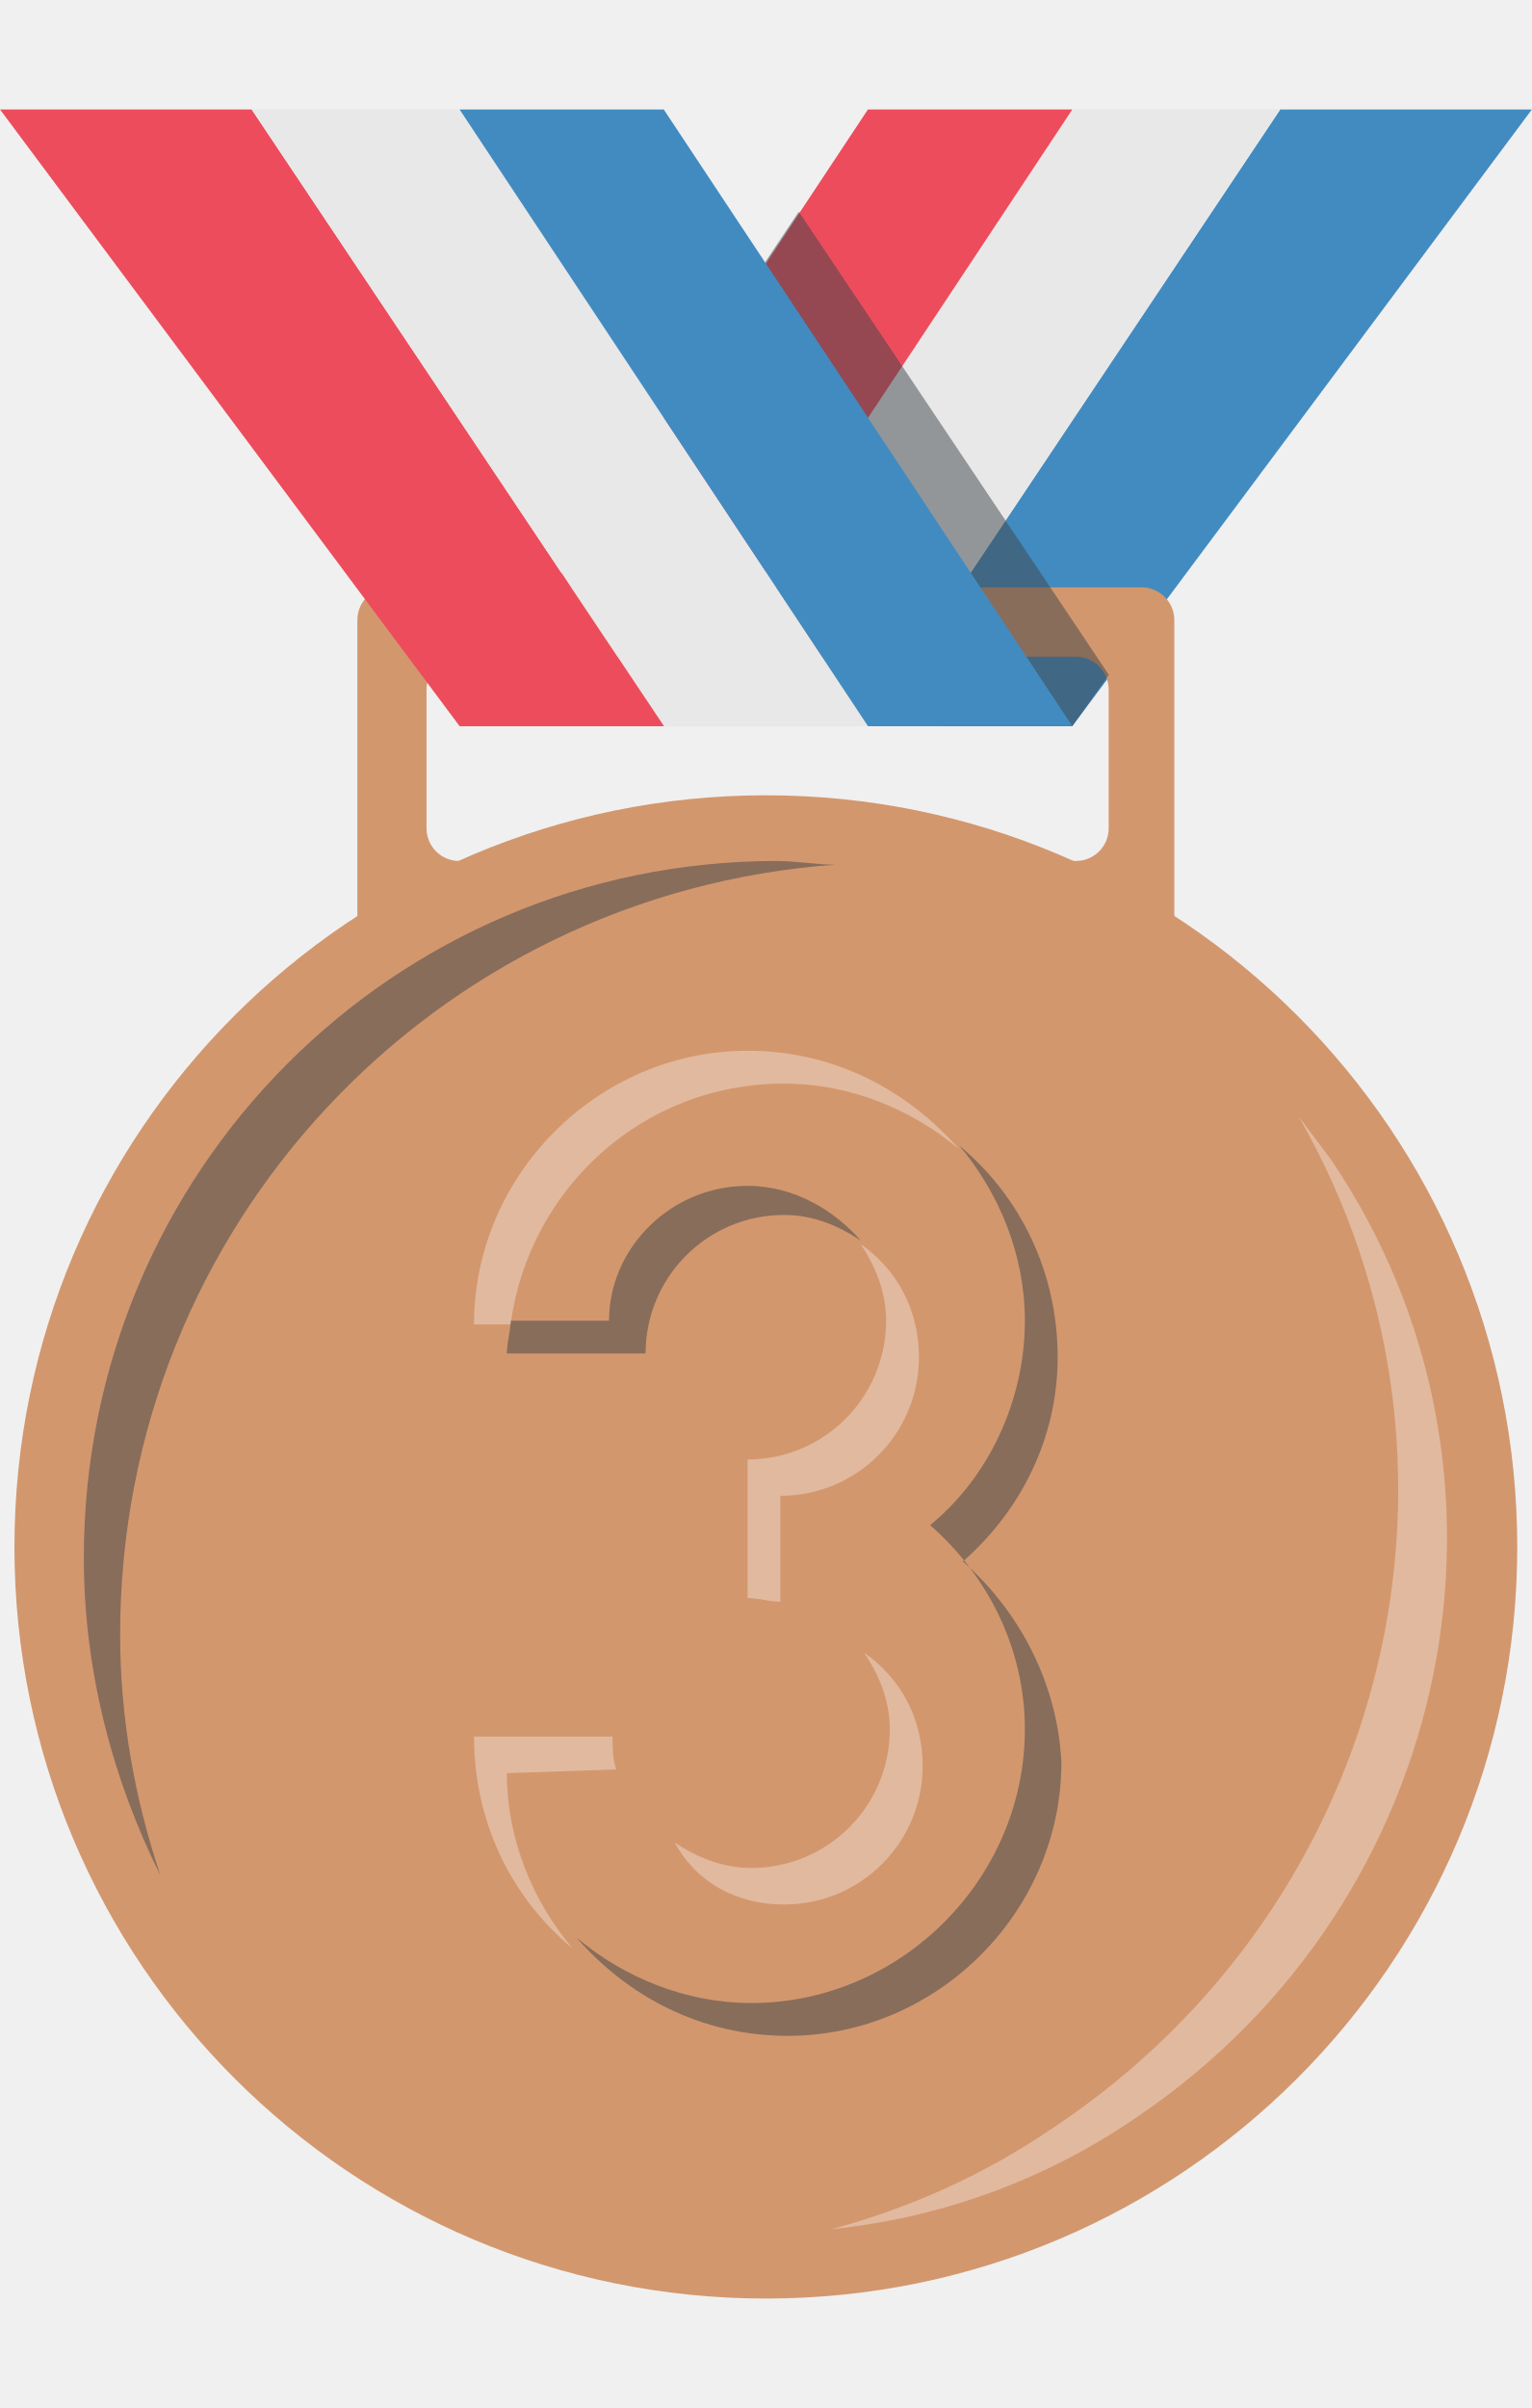
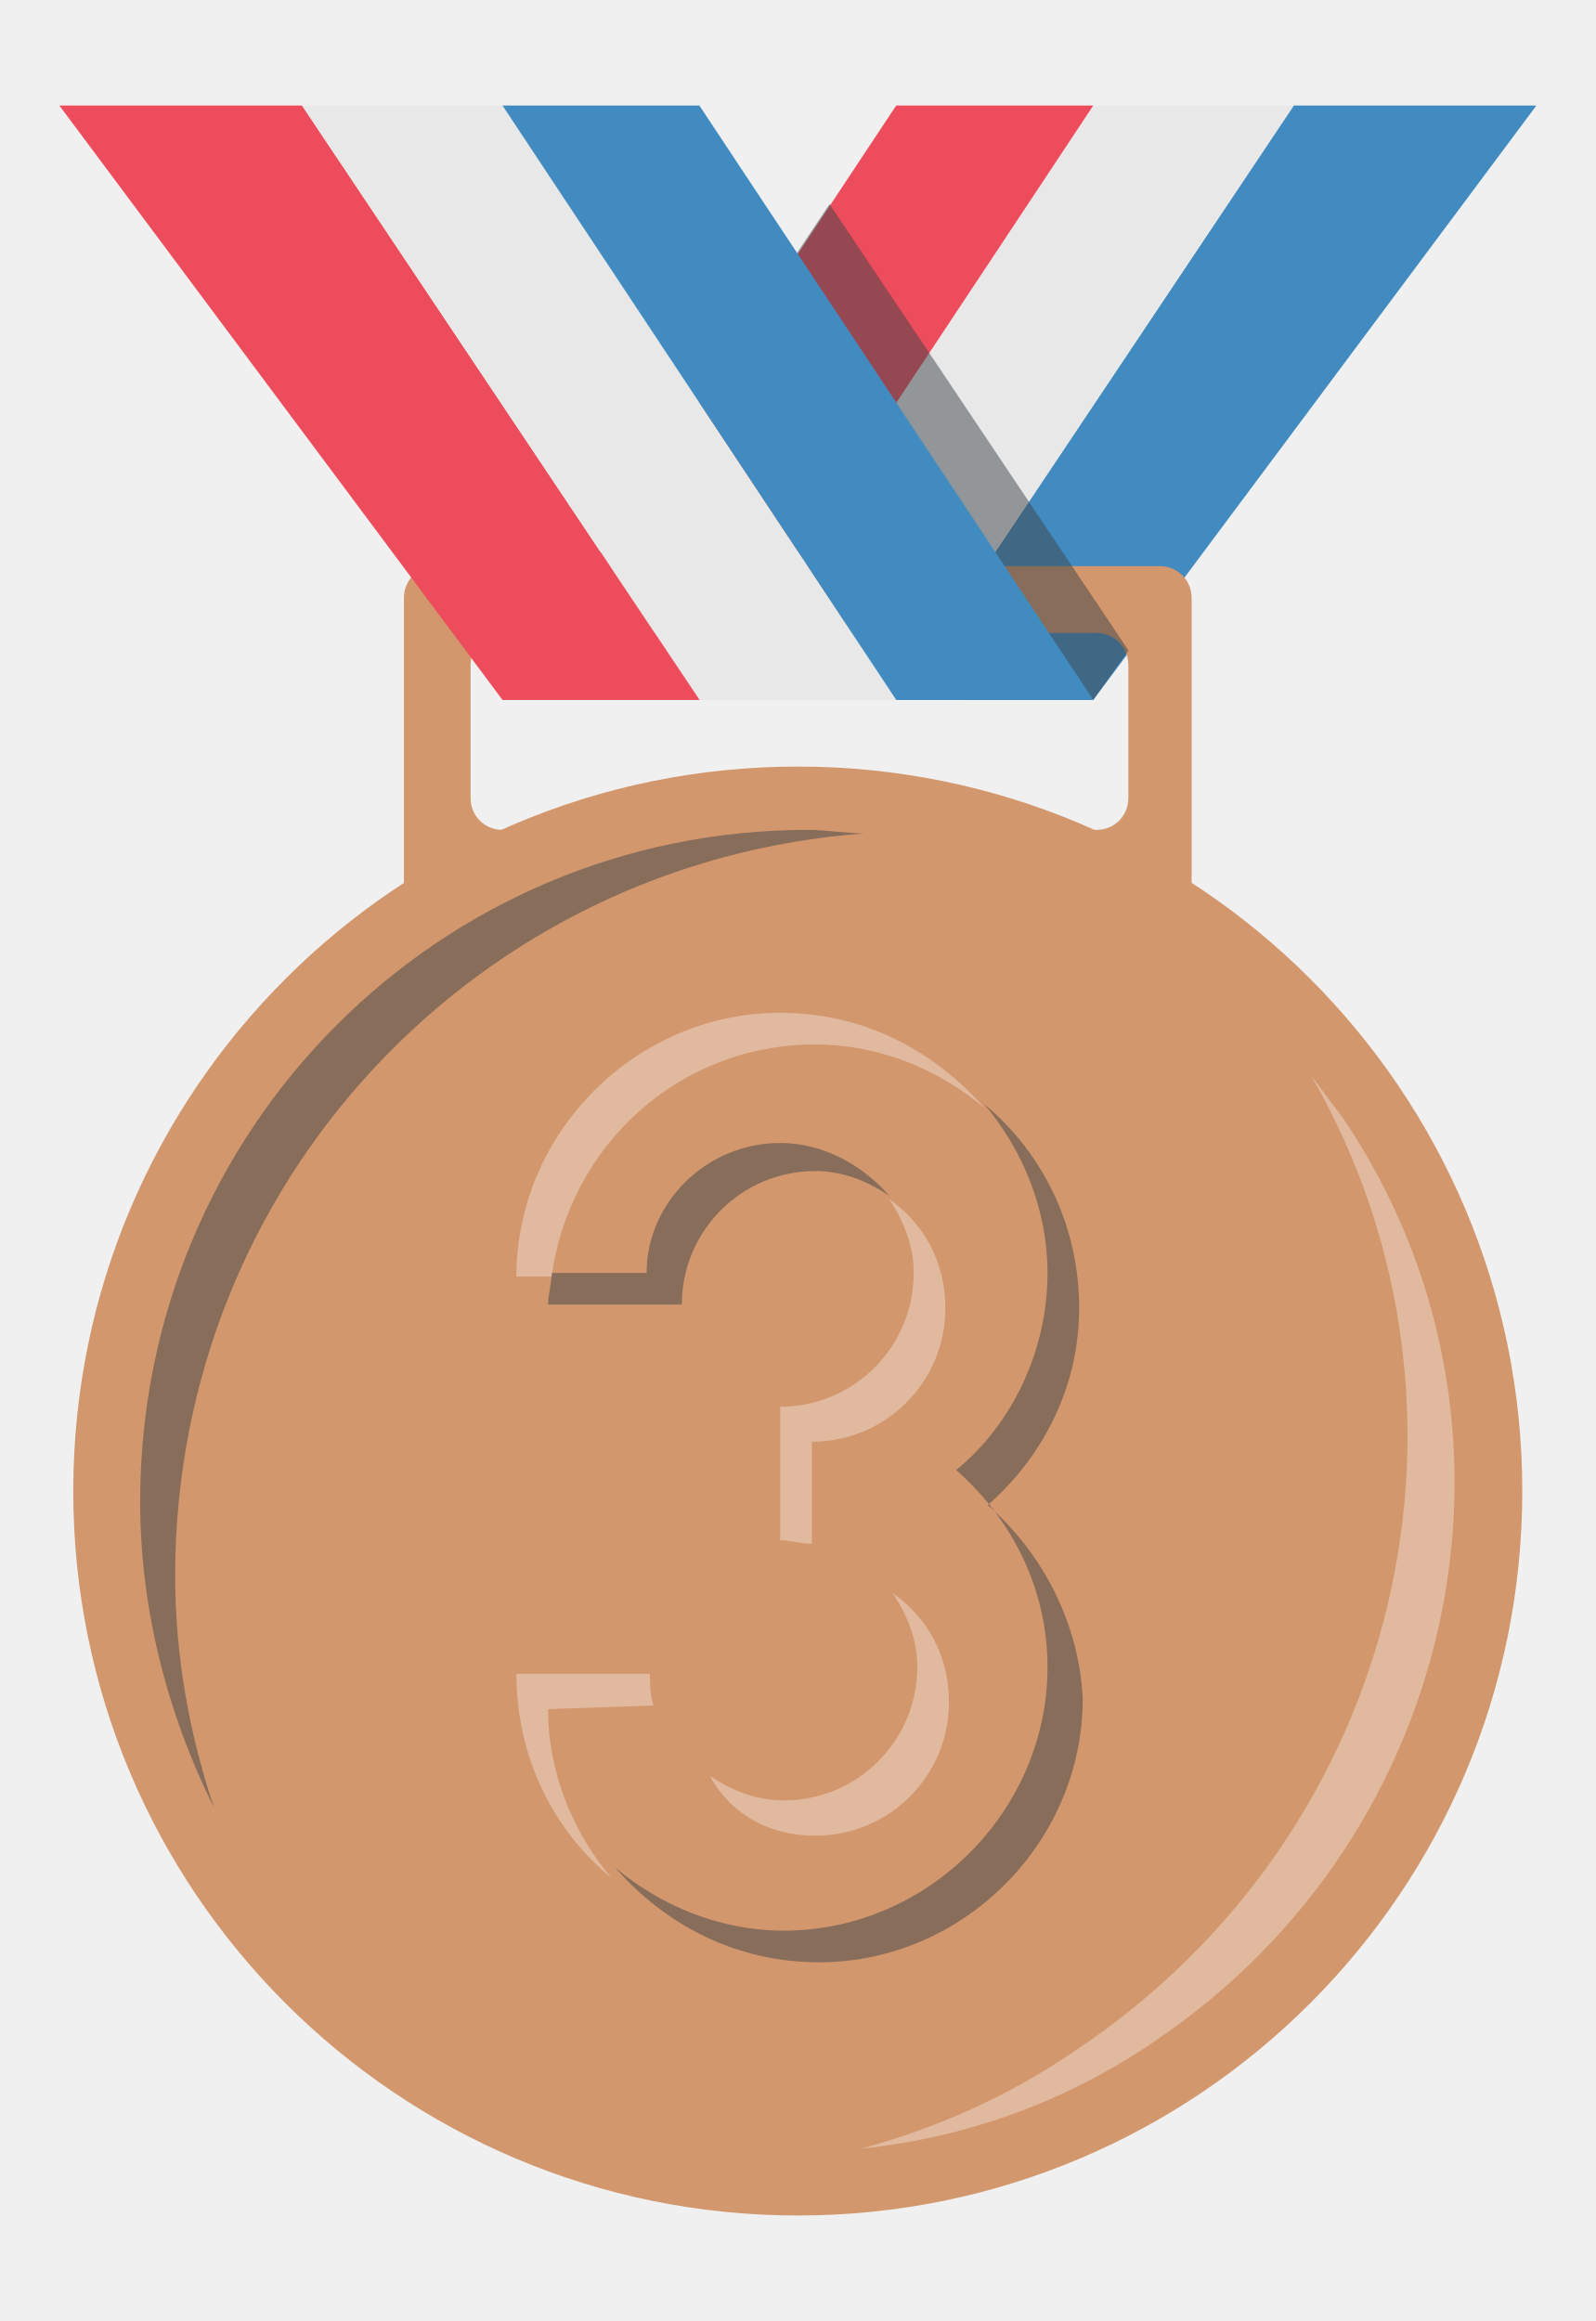
- <svg xmlns="http://www.w3.org/2000/svg" width="7" height="11" viewBox="0 0 7 11" fill="none">
+ <svg xmlns="http://www.w3.org/2000/svg" width="11" height="16" viewBox="0 0 7 11" fill="none">
  <g id="Bronze">
    <path id="Vector" d="M5.85 0.5L3.967 3.317H4.9L7 0.5H5.85Z" fill="#428BC1" />
    <path id="Vector_2" d="M4.9 0.5L3.033 3.317H3.967L5.85 0.5H4.9Z" fill="#E8E8E8" />
    <path id="Vector_3" d="M3.966 0.5L2.1 3.317H3.033L4.9 0.5H3.966Z" fill="#ED4C5C" />
    <g id="Group">
      <path id="Vector_4" d="M3.5 10.5C5.396 10.5 6.933 8.963 6.933 7.067C6.933 5.17 5.396 3.633 3.5 3.633C1.604 3.633 0.066 5.17 0.066 7.067C0.066 8.963 1.604 10.5 3.5 10.5Z" fill="#D3976E" />
      <path id="Vector_5" d="M1.783 2.683C1.699 2.683 1.633 2.75 1.633 2.833V4.233C1.633 4.317 1.699 4.383 1.783 4.383H5.216C5.299 4.383 5.366 4.317 5.366 4.233V2.833C5.366 2.75 5.299 2.683 5.216 2.683H1.783ZM5.066 3.783C5.066 3.867 4.999 3.933 4.916 3.933H2.099C2.016 3.933 1.949 3.867 1.949 3.783V3.15C1.949 3.067 2.016 3 2.099 3H4.916C4.999 3 5.066 3.067 5.066 3.15V3.783Z" fill="#D3976E" />
    </g>
    <path id="Vector_6" opacity="0.5" d="M0.549 7.467C0.549 5.6 1.983 4.083 3.816 3.95C3.733 3.95 3.633 3.933 3.549 3.933C1.799 3.933 0.383 5.35 0.383 7.117C0.383 7.633 0.516 8.133 0.733 8.567C0.616 8.217 0.549 7.85 0.549 7.467Z" fill="#3E4347" />
    <path id="Vector_7" opacity="0.33" d="M4.817 9.717C6.367 8.683 6.834 6.667 5.934 5.1L6.084 5.3C7.051 6.733 6.651 8.683 5.201 9.667C4.767 9.967 4.284 10.133 3.801 10.183C4.167 10.083 4.501 9.933 4.817 9.717Z" fill="white" />
    <path id="Vector_8" d="M2.1 3.317H3.033L1.15 0.5H0L2.1 3.317Z" fill="#ED4C5C" />
    <path id="Vector_9" d="M3.034 3.317H3.967L2.1 0.5H1.15L3.034 3.317Z" fill="#E8E8E8" />
    <path id="Vector_10" opacity="0.5" d="M3.65 0.967L3.184 1.667L4.284 3.317H4.9L5.067 3.083L3.65 0.967Z" fill="#3E4347" />
    <path id="Vector_11" d="M3.966 3.317H4.9L3.033 0.5H2.1L3.966 3.317Z" fill="#428BC1" />
    <path id="Vector_12" opacity="0.5" d="M3.416 5.417C3.066 5.417 2.783 5.7 2.783 6.033H2.333C2.333 6.083 2.316 6.133 2.316 6.183H2.95C2.95 5.833 3.233 5.55 3.583 5.55C3.716 5.55 3.833 5.6 3.933 5.667C3.816 5.533 3.633 5.417 3.416 5.417ZM4.4 7.133C4.666 6.9 4.833 6.567 4.833 6.2C4.833 5.817 4.666 5.467 4.383 5.233C4.566 5.45 4.683 5.733 4.683 6.033C4.683 6.4 4.516 6.75 4.25 6.967C4.516 7.2 4.683 7.533 4.683 7.9C4.683 8.583 4.116 9.15 3.433 9.15C3.133 9.15 2.85 9.033 2.633 8.85C2.866 9.117 3.2 9.3 3.6 9.3C4.283 9.3 4.85 8.733 4.85 8.05C4.833 7.7 4.666 7.367 4.4 7.133Z" fill="#3E4347" />
    <path id="Vector_13" opacity="0.33" d="M3.583 4.95C3.883 4.95 4.166 5.067 4.383 5.25C4.149 4.983 3.816 4.8 3.416 4.8C2.733 4.8 2.166 5.367 2.166 6.05H2.333C2.416 5.433 2.933 4.95 3.583 4.95ZM4.199 6.2C4.199 5.983 4.099 5.8 3.933 5.683C3.999 5.783 4.049 5.9 4.049 6.033C4.049 6.383 3.766 6.667 3.416 6.667V7.3C3.466 7.3 3.516 7.317 3.566 7.317V6.833C3.916 6.833 4.199 6.55 4.199 6.2ZM3.583 8.7C3.933 8.7 4.216 8.417 4.216 8.067C4.216 7.85 4.116 7.667 3.949 7.55C4.016 7.65 4.066 7.767 4.066 7.9C4.066 8.25 3.783 8.533 3.433 8.533C3.299 8.533 3.183 8.483 3.083 8.417C3.183 8.6 3.366 8.7 3.583 8.7ZM2.816 8.083C2.799 8.033 2.799 7.983 2.799 7.933H2.166C2.166 8.317 2.333 8.667 2.616 8.9C2.433 8.683 2.316 8.4 2.316 8.1L2.816 8.083Z" fill="white" />
  </g>
</svg>
